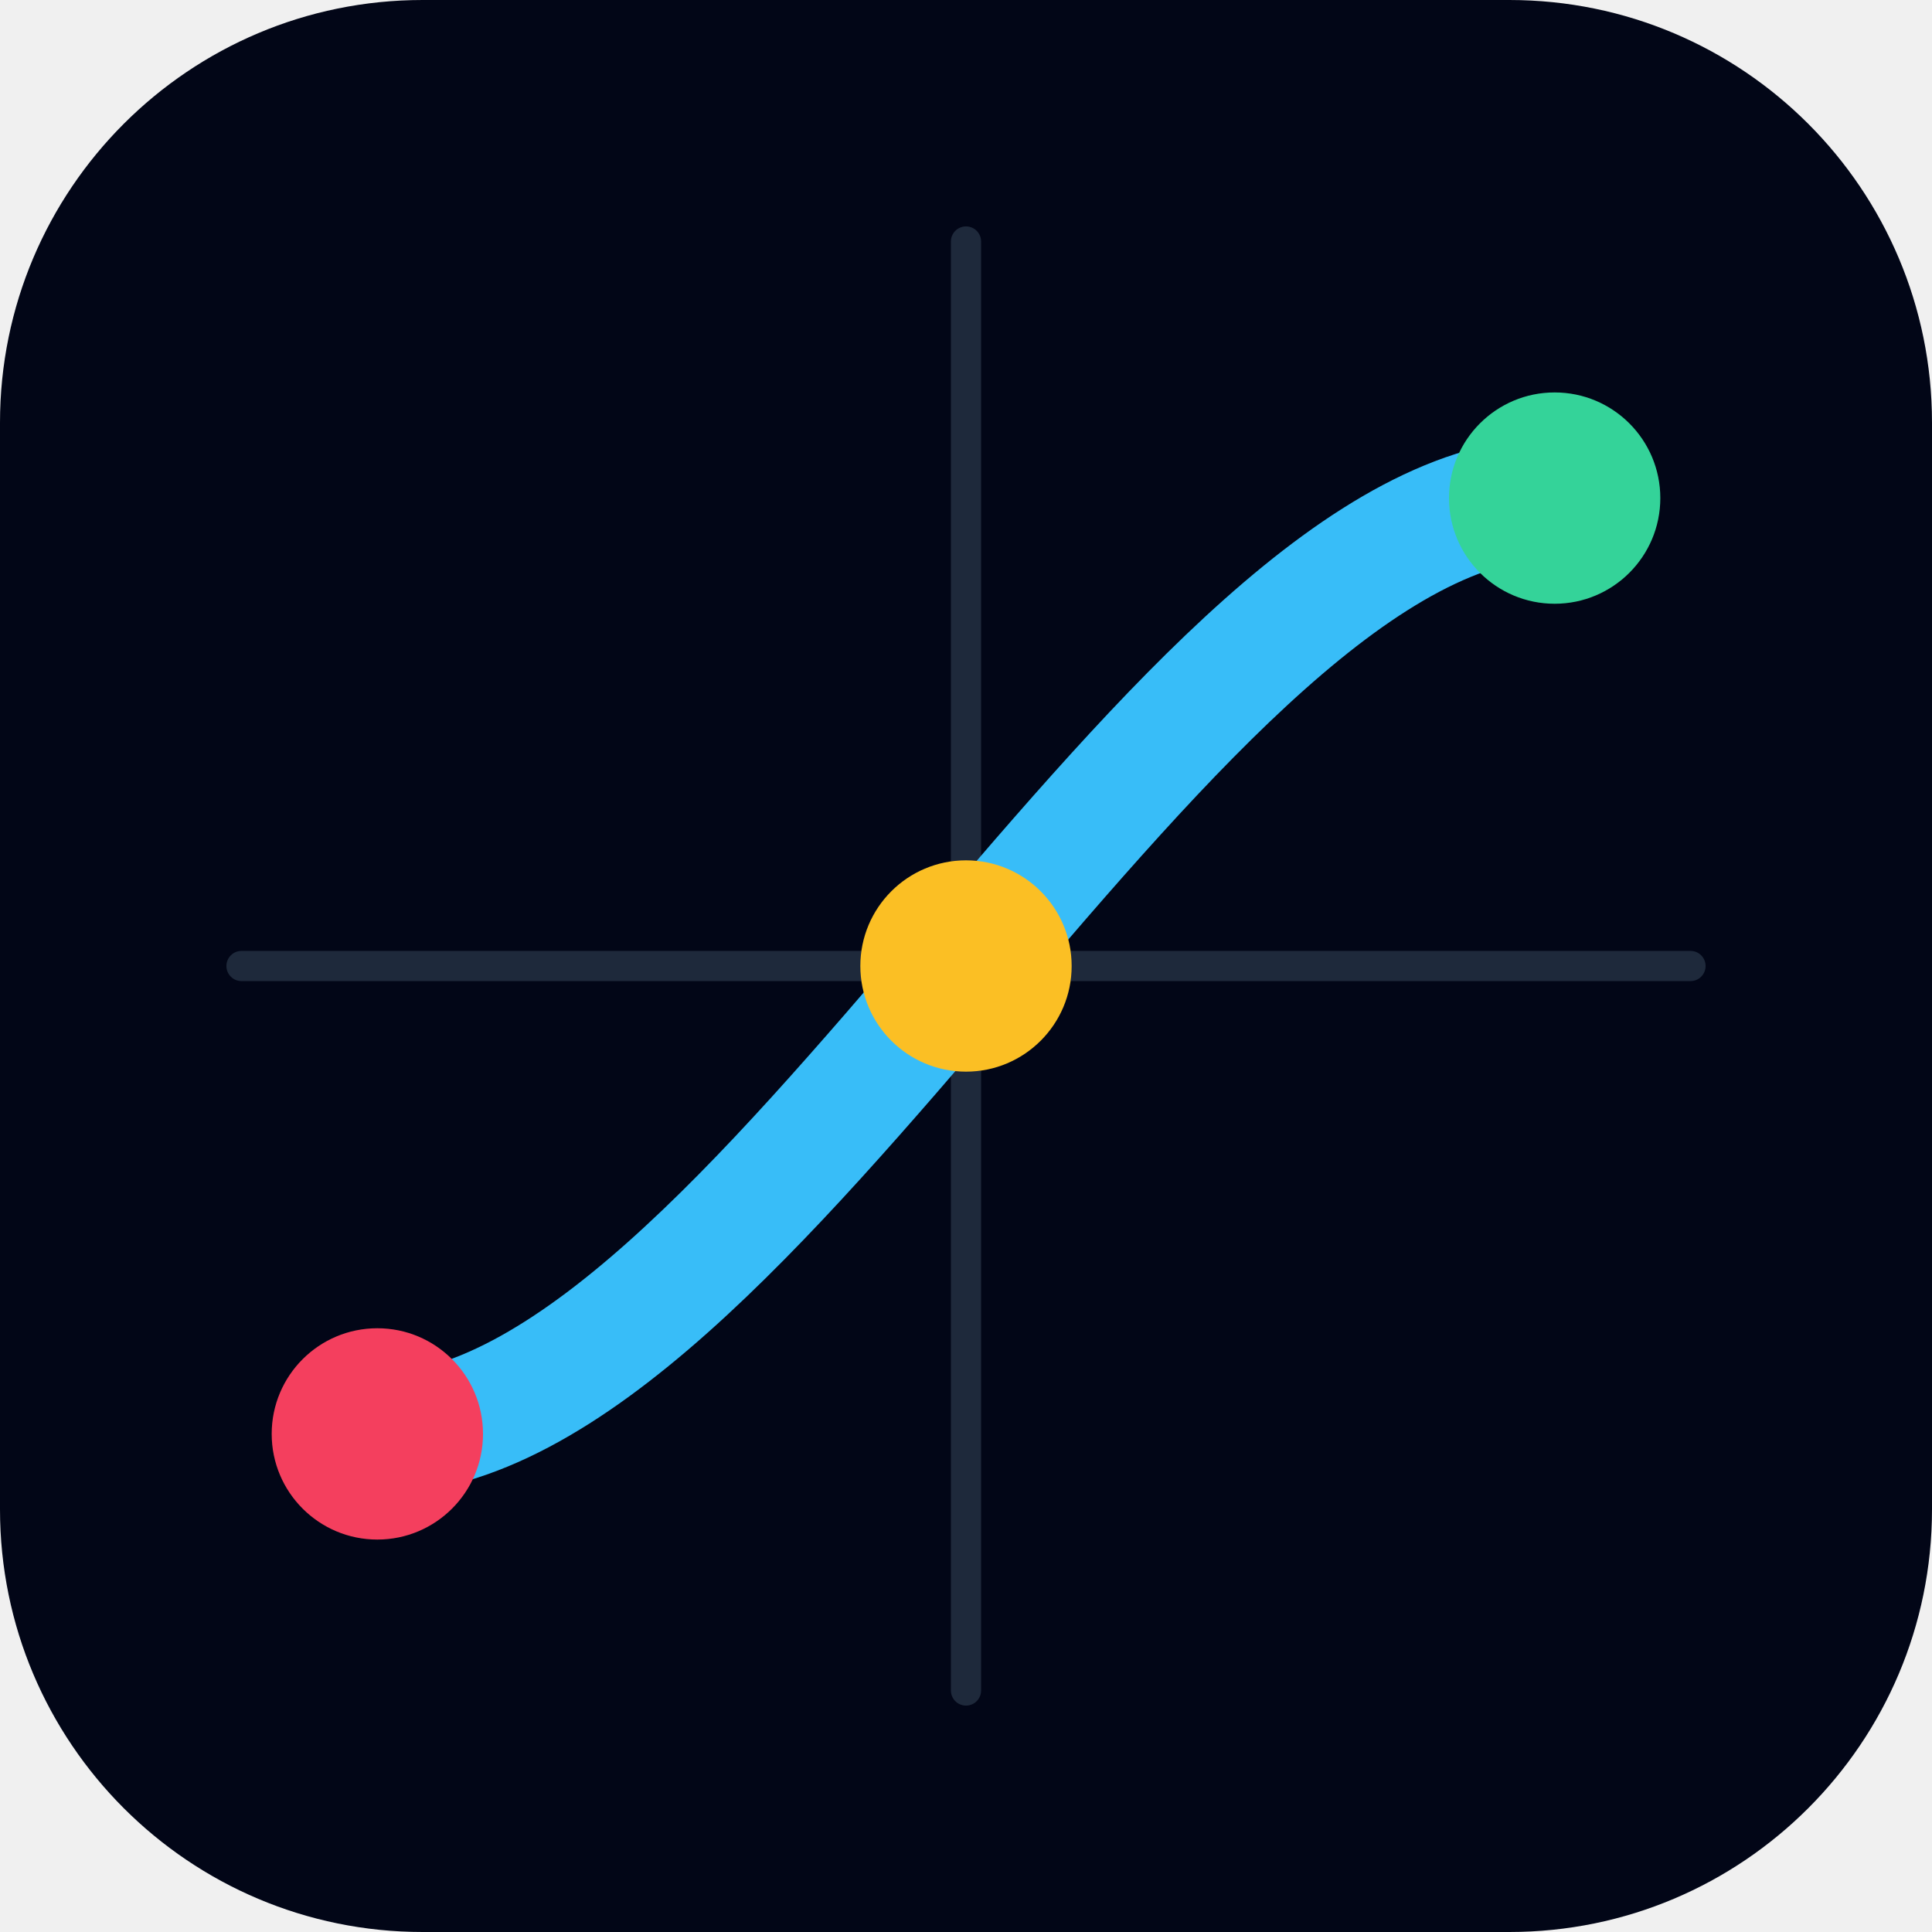
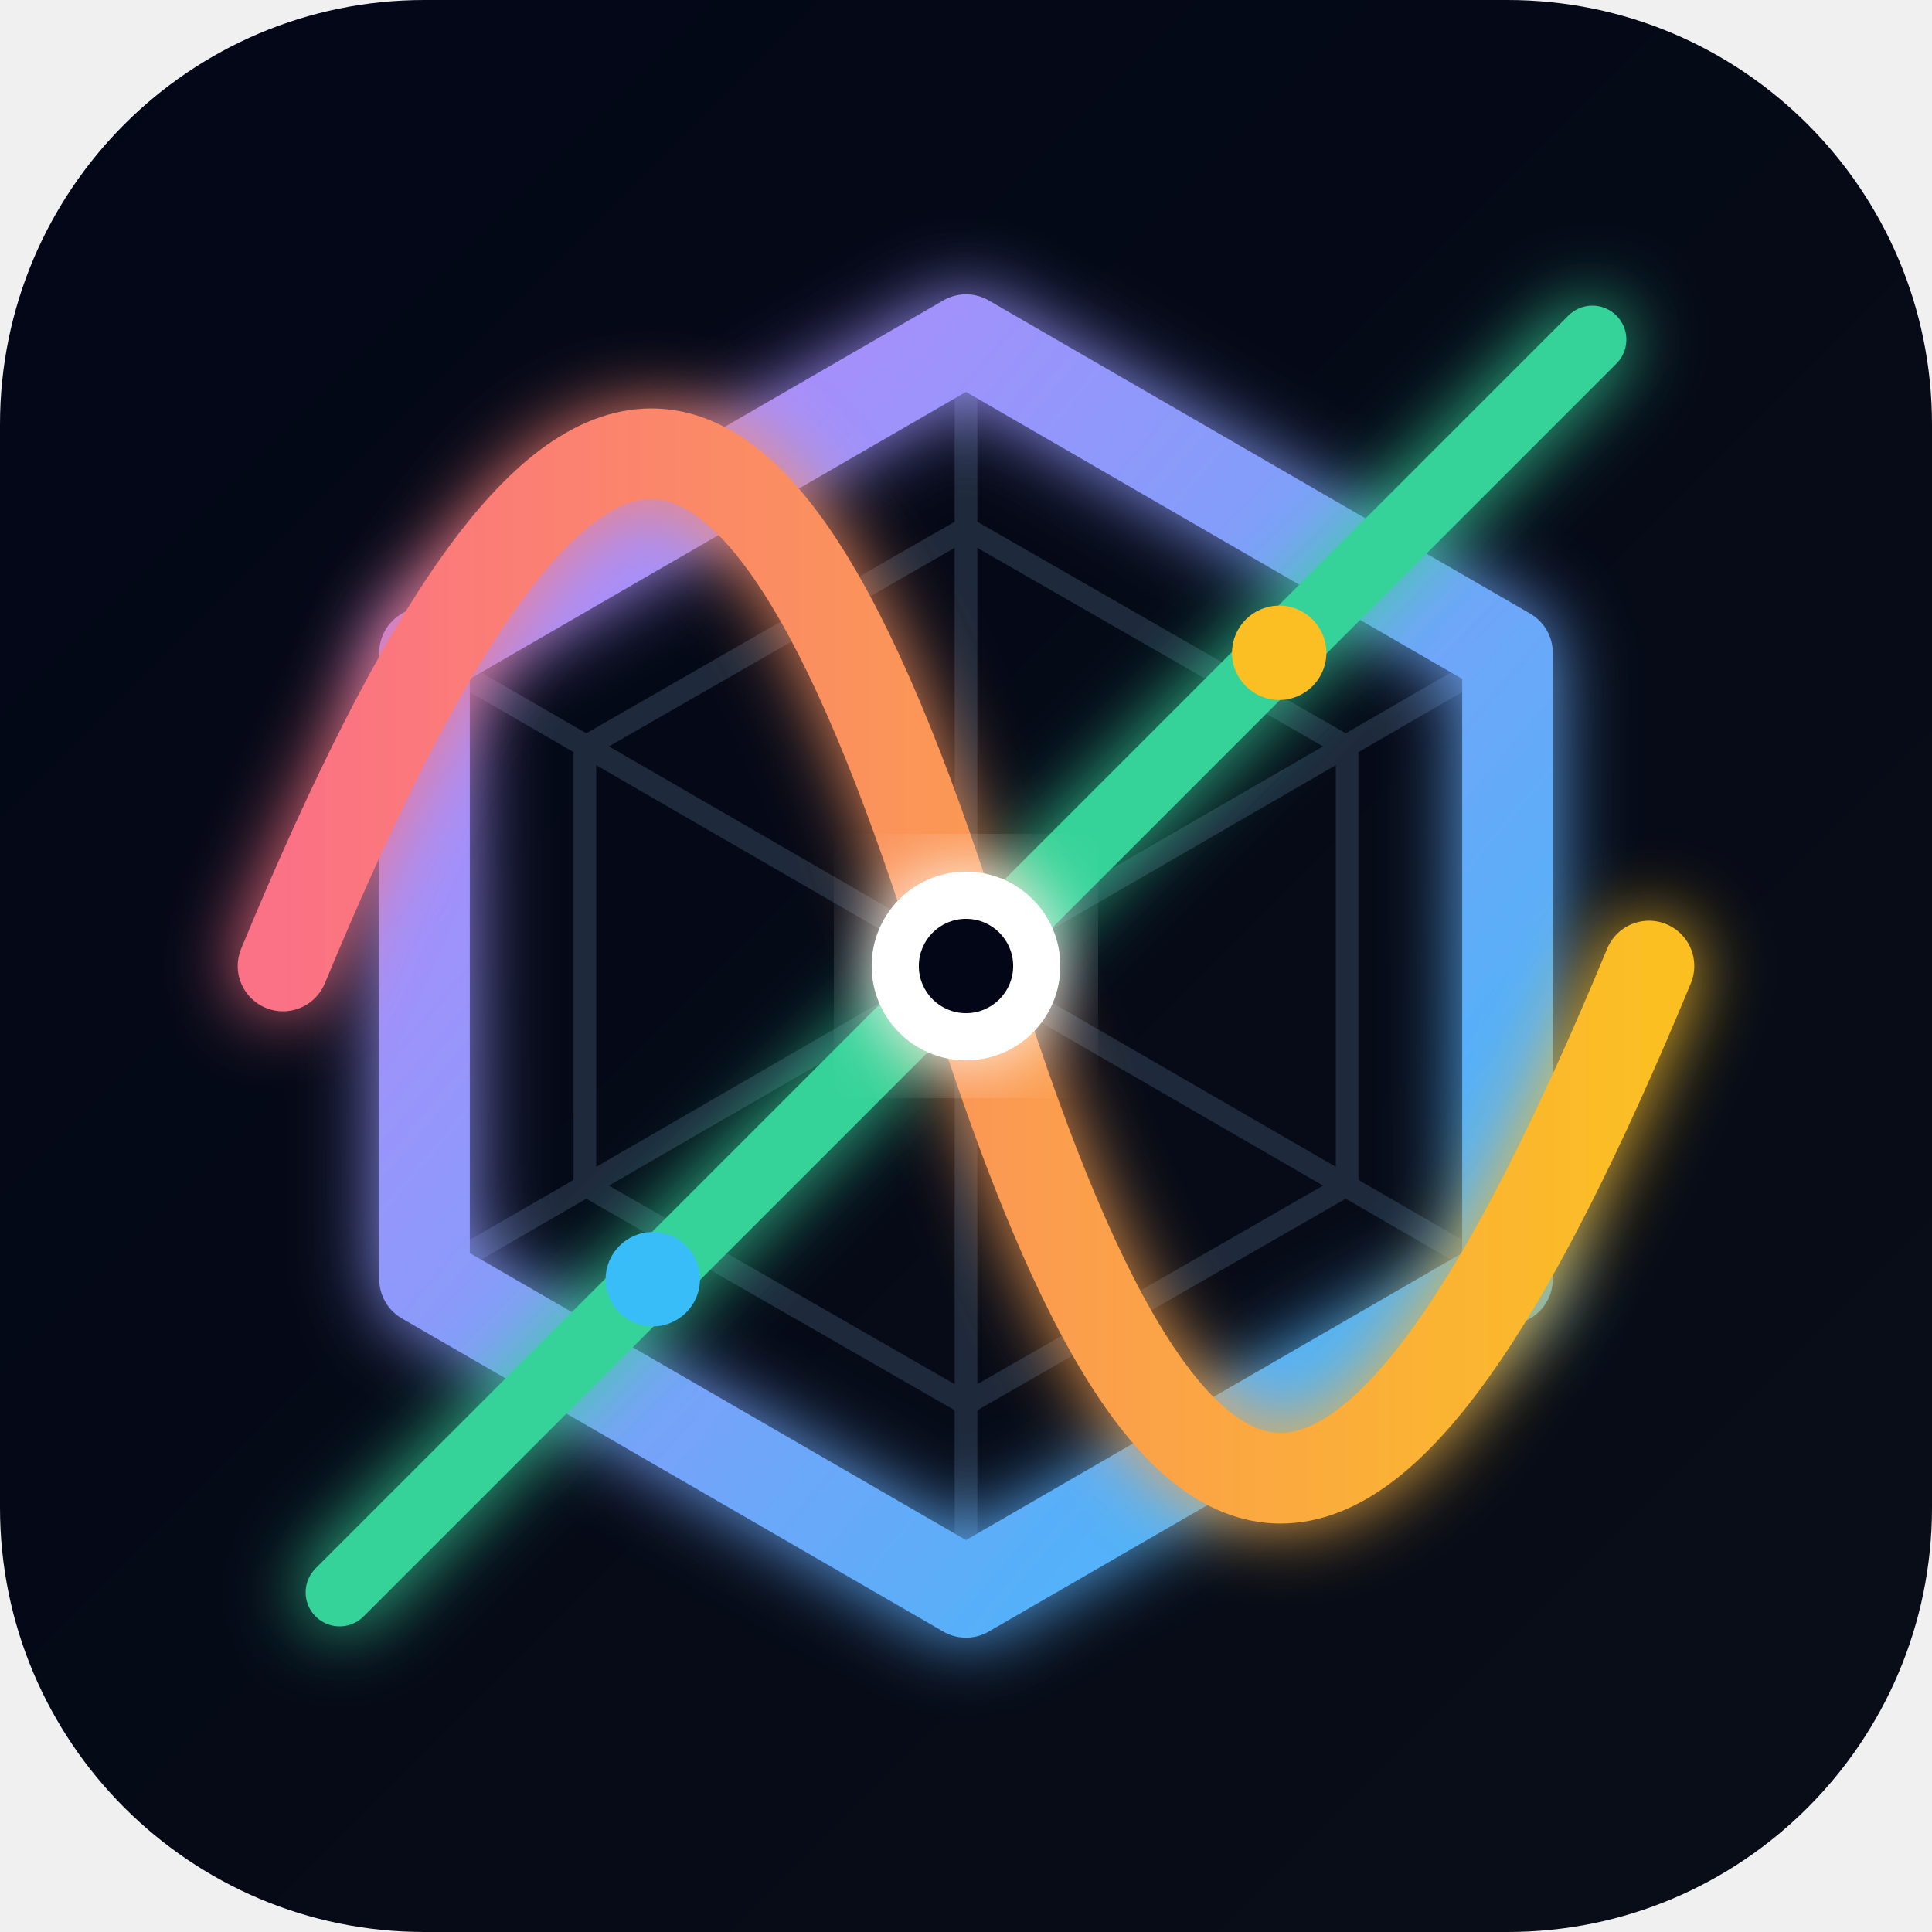
- <svg xmlns="http://www.w3.org/2000/svg" viewBox="0 0 512 512" width="512" height="512">
-   <rect width="512" height="512" rx="112" fill="#020617" />
-   <path d="M 64 256 L 448 256" stroke="#1e293b" stroke-width="8" stroke-linecap="round" />
-   <path d="M 256 64 L 256 448" stroke="#1e293b" stroke-width="8" stroke-linecap="round" />
-   <path d="M 100 380 C 200 380, 312 132, 412 132" fill="none" stroke="#38bdf8" stroke-width="32" stroke-linecap="round" />
-   <circle cx="100" cy="380" r="28" fill="#f43f5e" />
-   <circle cx="256" cy="256" r="28" fill="#fbbf24" />
-   <circle cx="412" cy="132" r="28" fill="#34d399" />
+ <svg xmlns="http://www.w3.org/2000/svg" viewBox="0 0 1024 1024">
+   <defs>
+     <linearGradient id="bg" x1="0%" y1="0%" x2="100%" y2="100%">
+       <stop offset="0%" stop-color="#020617" />
+       <stop offset="100%" stop-color="#090e17" />
+     </linearGradient>
+     <linearGradient id="hexGrad" x1="0%" y1="0%" x2="100%" y2="100%">
+       <stop offset="0%" stop-color="#c084fc" />
+       <stop offset="100%" stop-color="#38bdf8" />
+     </linearGradient>
+     <linearGradient id="waveGrad" x1="0%" y1="0%" x2="100%" y2="0%">
+       <stop offset="0%" stop-color="#fb7185" />
+       <stop offset="100%" stop-color="#fbbf24" />
+     </linearGradient>
+     <filter id="glow" x="-20%" y="-20%" width="140%" height="140%">
+       <feGaussianBlur stdDeviation="20" result="blur" />
+       <feComposite in="SourceGraphic" in2="blur" operator="over" />
+     </filter>
+   </defs>
+   <rect width="1024" height="1024" rx="225" fill="url(#bg)" />
+   <polygon points="512,280 714,396 714,628 512,744 310,628 310,396" fill="none" stroke="#1e293b" stroke-width="12" />
+   <line x1="225" y1="346" x2="799" y2="678" stroke="#1e293b" stroke-width="12" />
+   <line x1="225" y1="678" x2="799" y2="346" stroke="#1e293b" stroke-width="12" />
+   <line x1="512" y1="180" x2="512" y2="844" stroke="#1e293b" stroke-width="12" />
+   <polygon points="512,180 799,346 799,678 512,844 225,678 225,346" fill="none" stroke="url(#hexGrad)" stroke-width="48" stroke-linejoin="round" filter="url(#glow)" />
+   <line x1="180" y1="844" x2="844" y2="180" stroke="#34d399" stroke-width="36" stroke-linecap="round" filter="url(#glow)" />
+   <path d="M 150 512 C 300 150, 400 150, 512 512 C 624 874, 724 874, 874 512" fill="none" stroke="url(#waveGrad)" stroke-width="48" stroke-linecap="round" filter="url(#glow)" />
+   <circle cx="512" cy="512" r="50" fill="#ffffff" filter="url(#glow)" />
+   <circle cx="512" cy="512" r="25" fill="#020617" />
+   <circle cx="346" cy="678" r="25" fill="#38bdf8" />
+   <circle cx="678" cy="346" r="25" fill="#fbbf24" />
</svg>
